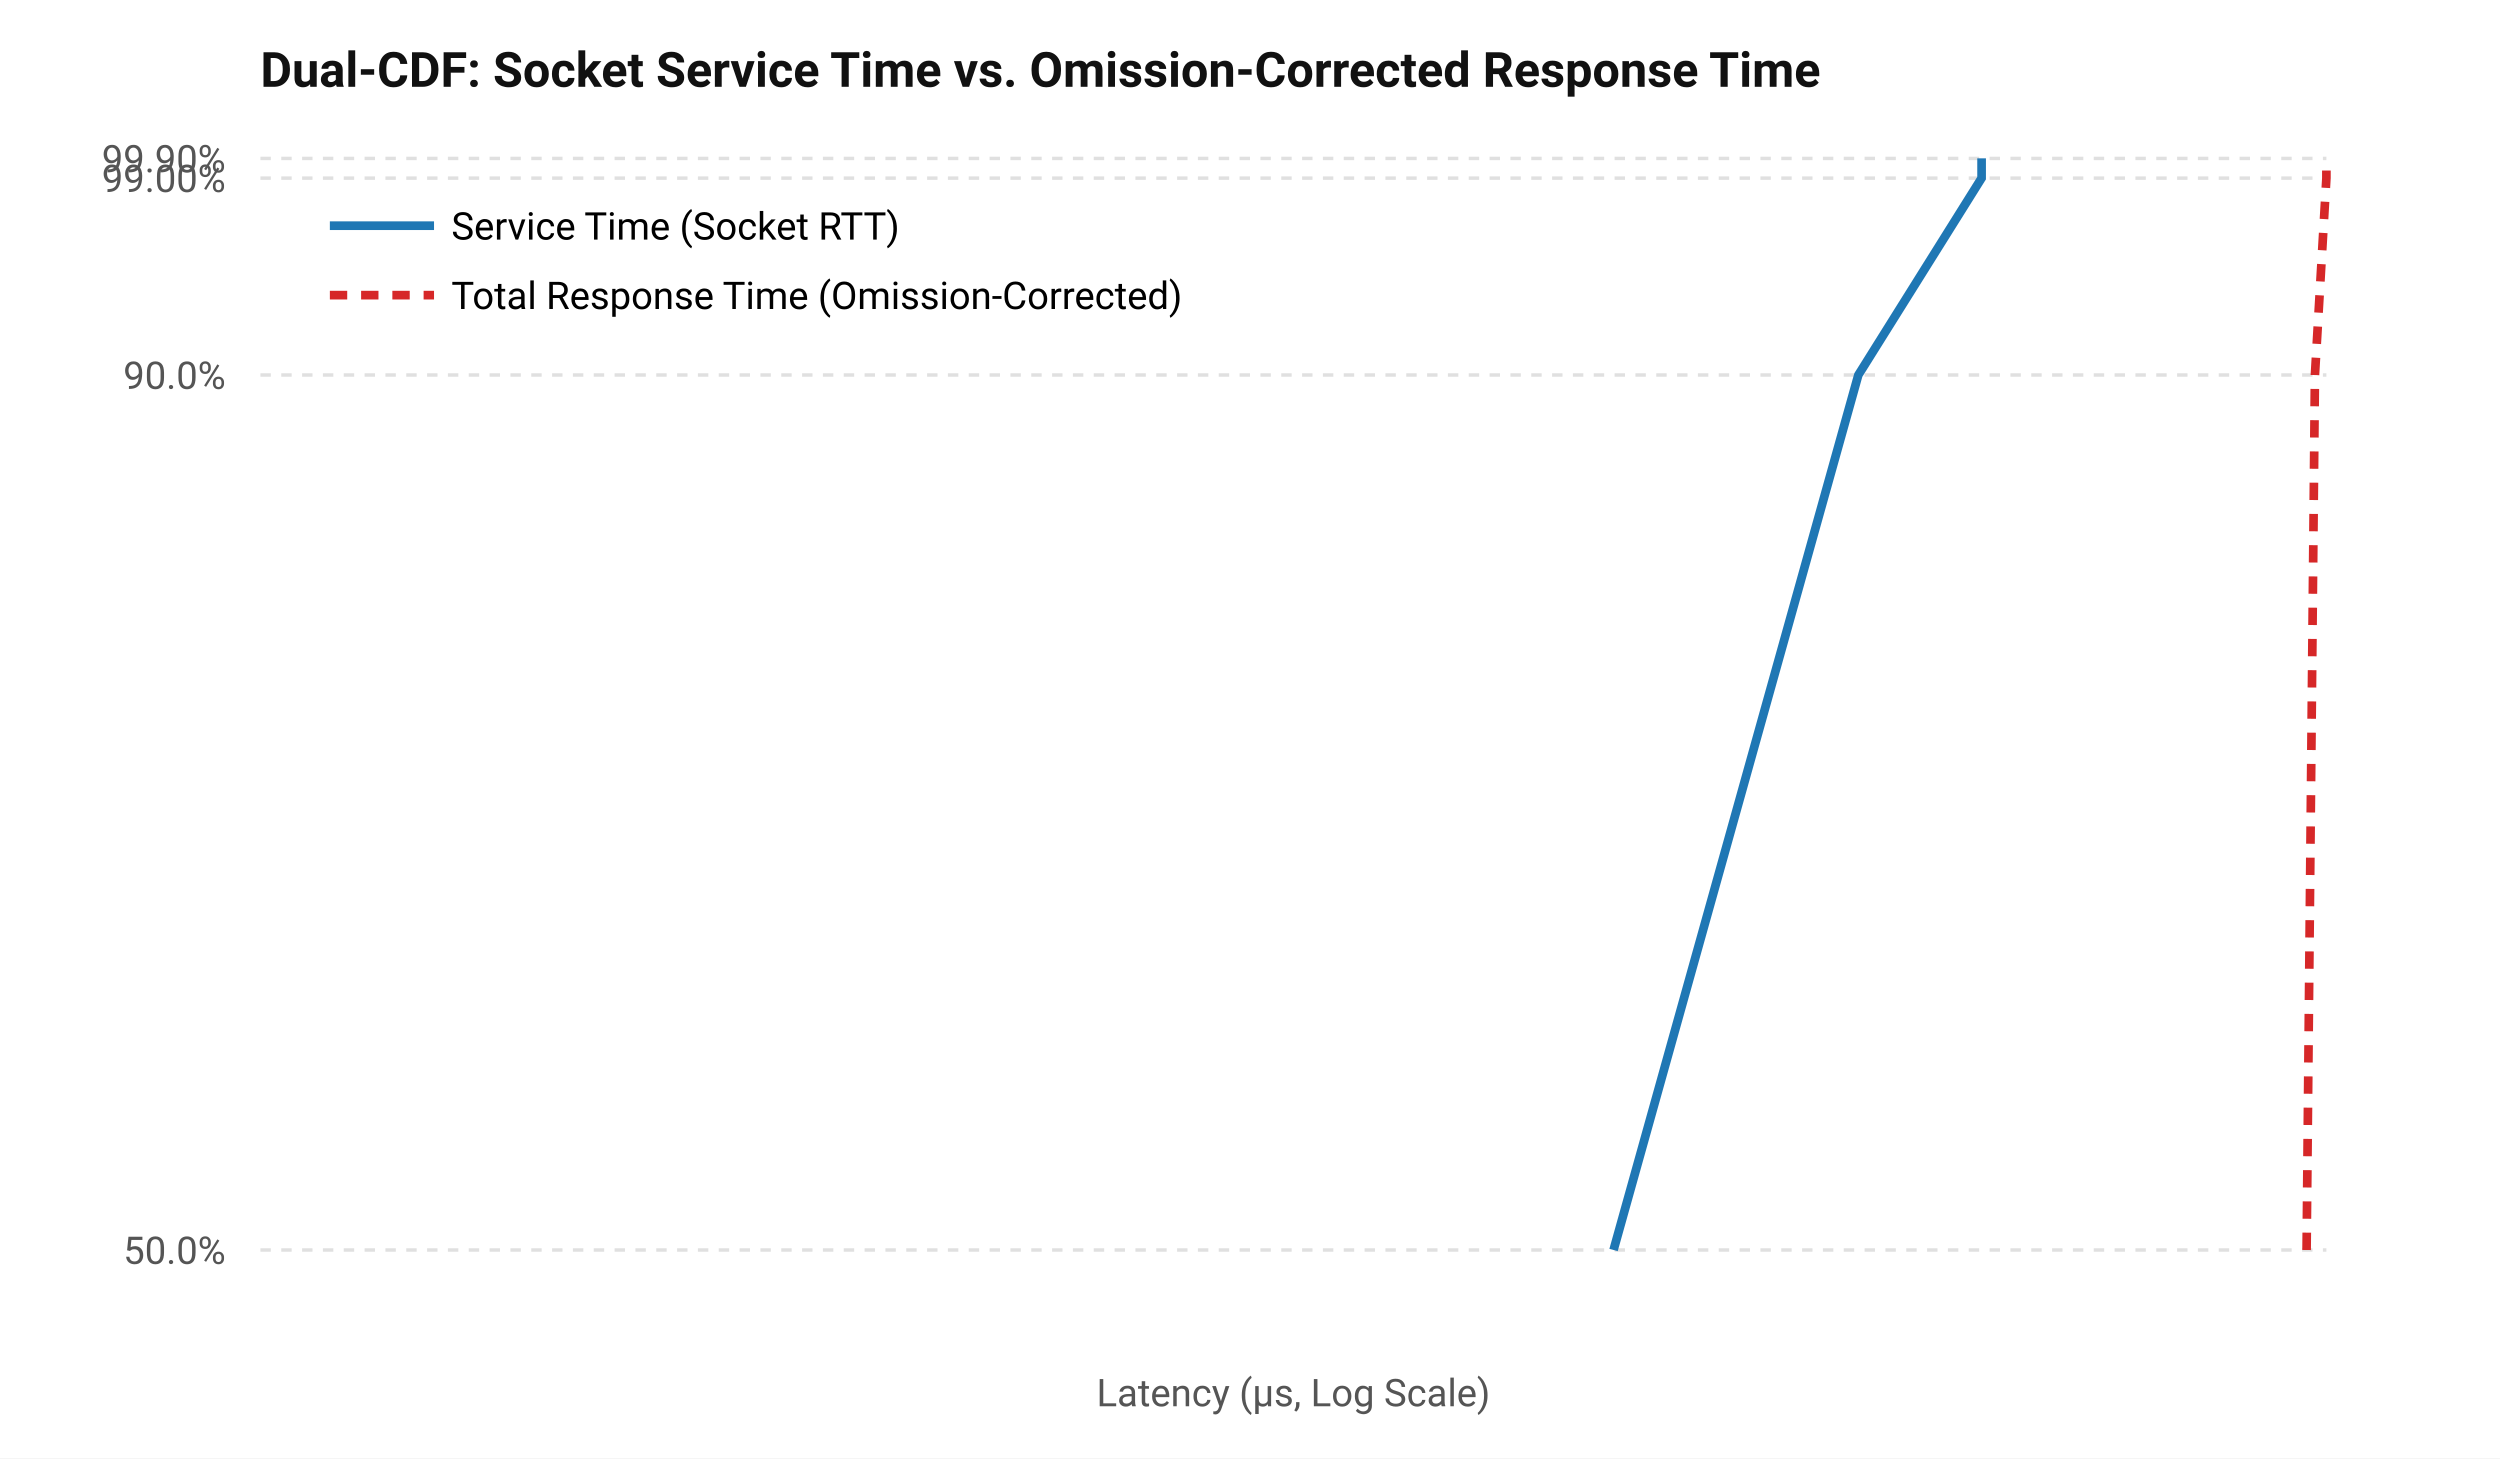
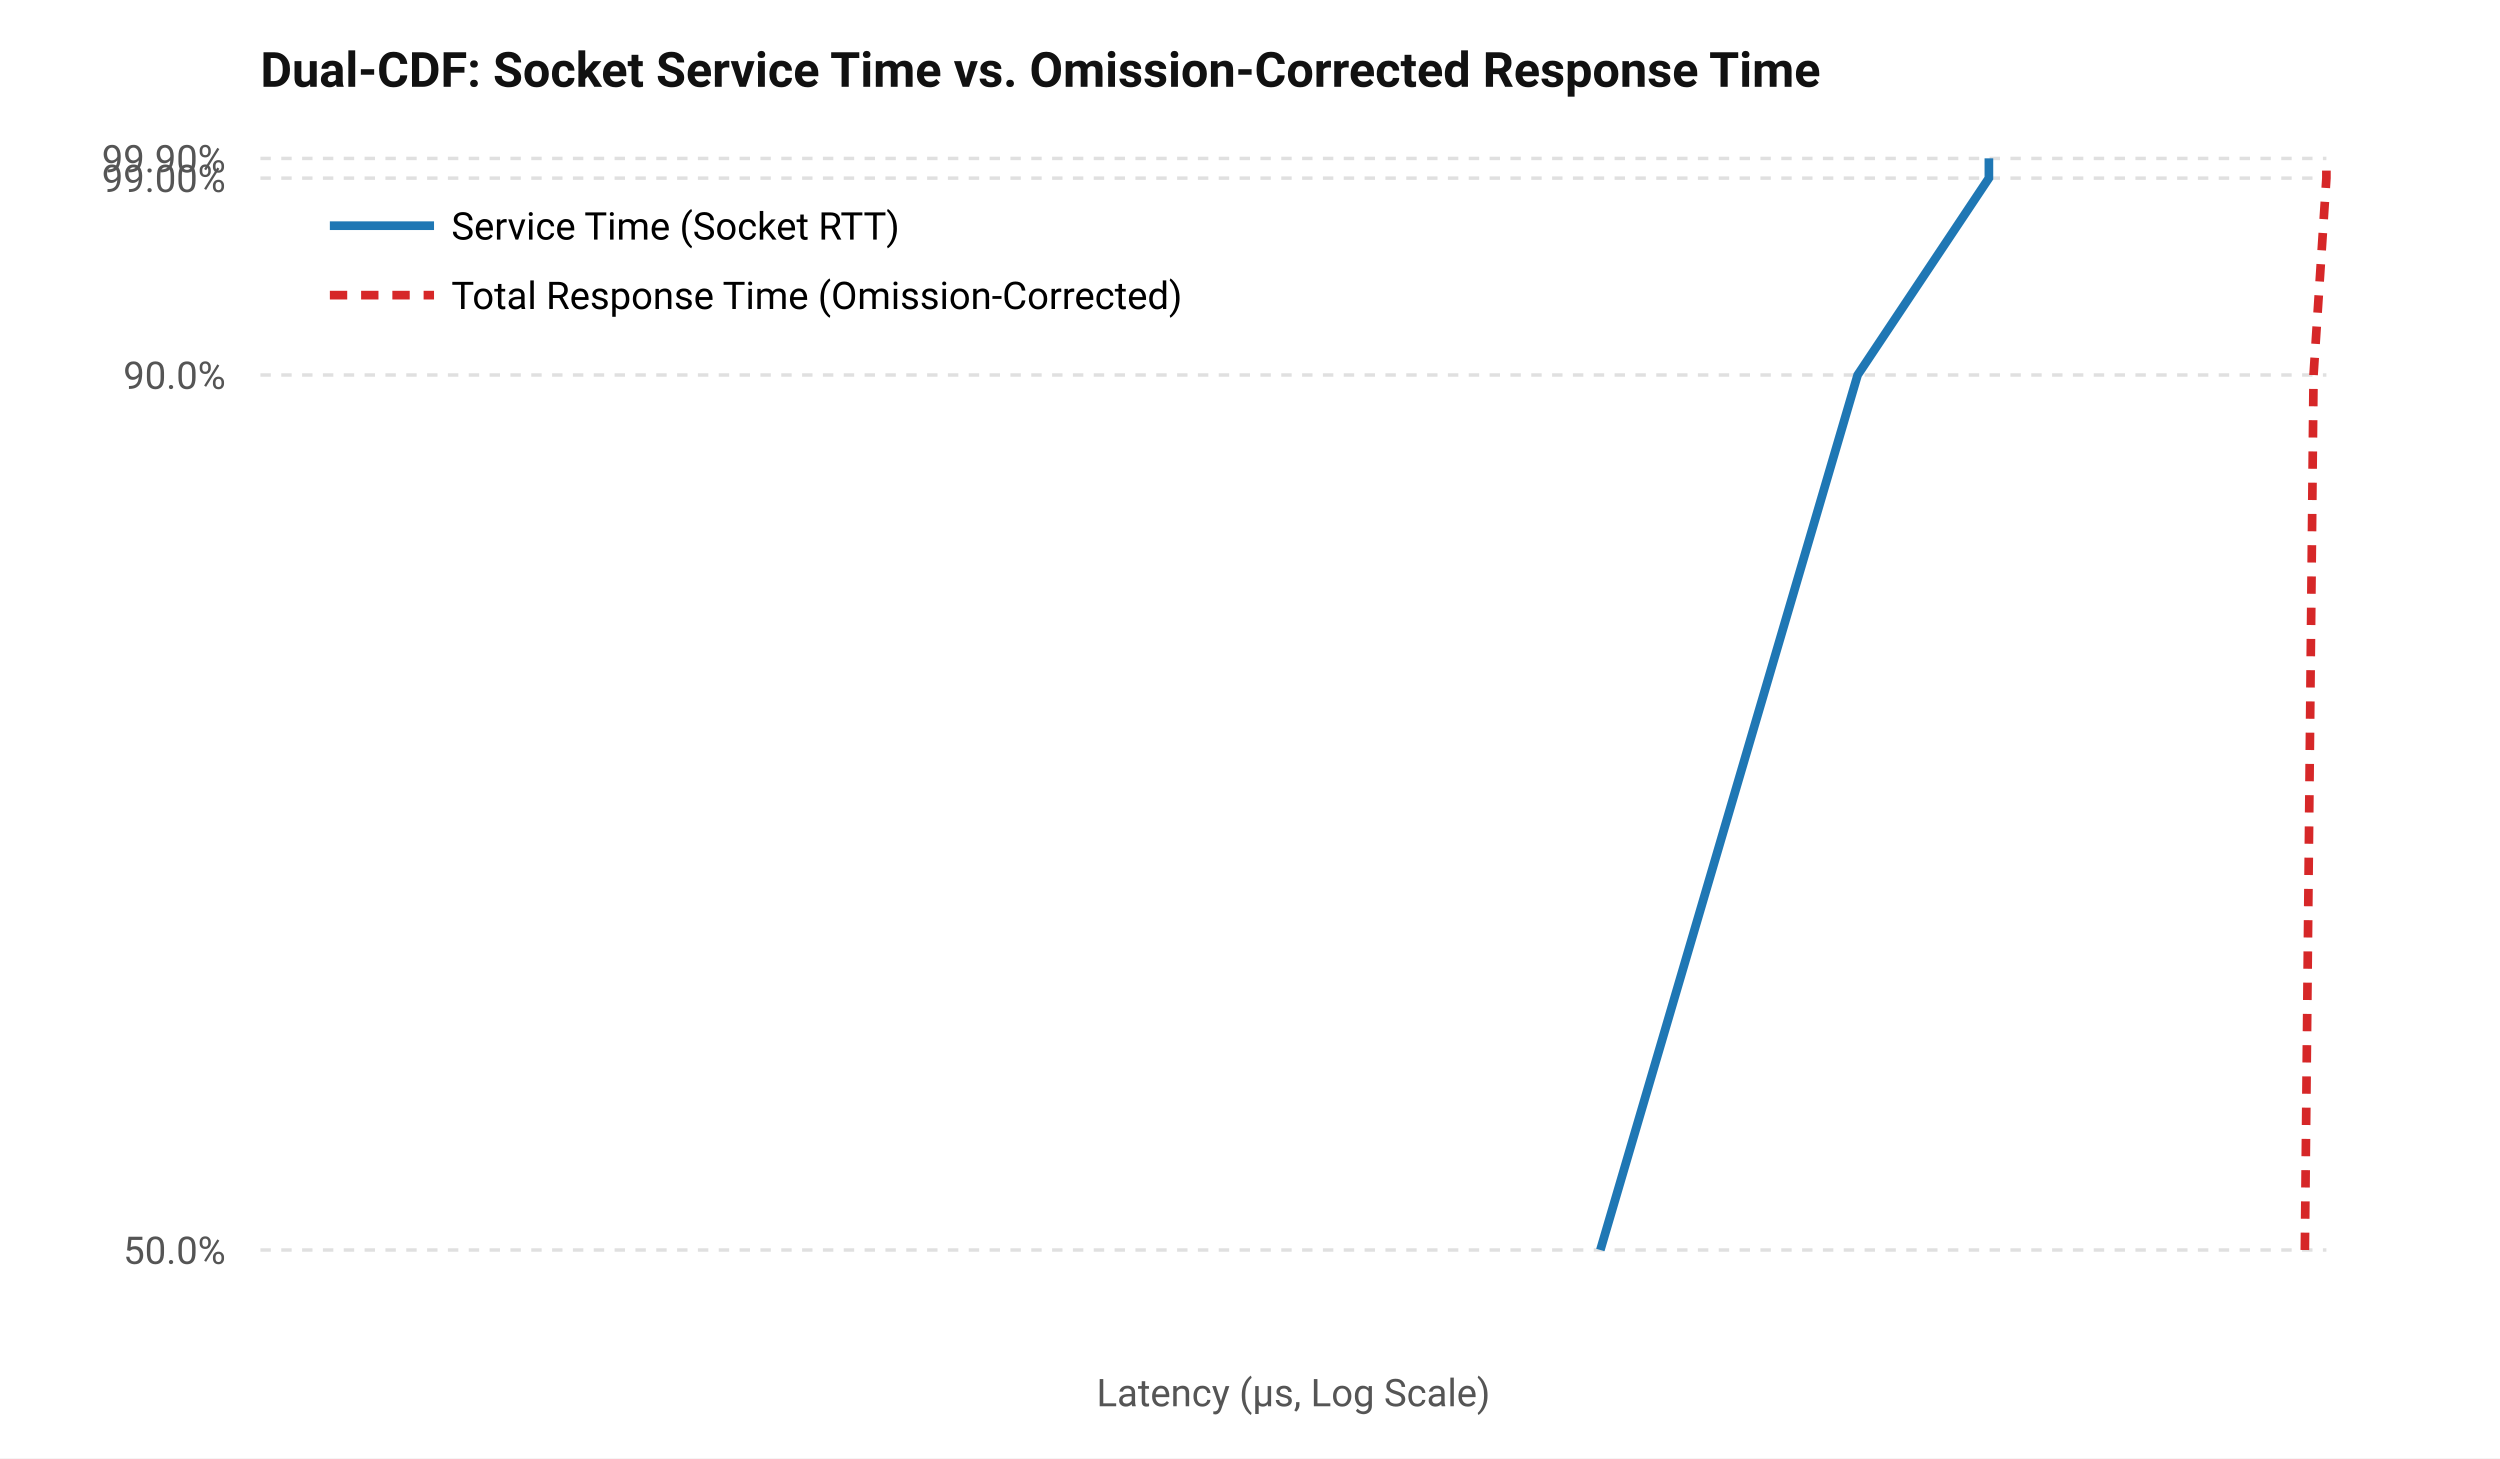
<svg xmlns="http://www.w3.org/2000/svg" viewBox="0 0 720 420" width="720" height="420">
  <style>
  .title { font-family: -apple-system, BlinkMacSystemFont, "Segoe UI", Roboto, sans-serif; font-size: 14px; font-weight: bold; fill: #111; }
  .axis { font-family: -apple-system, BlinkMacSystemFont, "Segoe UI", Roboto, sans-serif; font-size: 11px; fill: #555; }
  .grid { stroke: #e0e0e0; stroke-dasharray: 3,3; }
  .legend { font-family: -apple-system, BlinkMacSystemFont, "Segoe UI", Roboto, sans-serif; font-size: 11px; }
</style>
  <rect width="720" height="420" fill="#ffffff" />
  <text x="75" y="25" class="title">Dual-CDF: Socket Service Time vs. Omission-Corrected Response Time</text>
  <line x1="75" y1="360.0" x2="670" y2="360.0" class="grid" />
  <text x="65" y="364.0" text-anchor="end" class="axis">50.0%</text>
  <line x1="75" y1="108" x2="670" y2="108" class="grid" />
  <text x="65" y="112" text-anchor="end" class="axis">90.0%</text>
  <line x1="75" y1="51.3" x2="670" y2="51.3" class="grid" />
  <text x="65" y="55.3" text-anchor="end" class="axis">99.00%</text>
  <line x1="75" y1="45.63" x2="670" y2="45.63" class="grid" />
  <text x="65" y="49.63" text-anchor="end" class="axis">99.90%</text>
-   <polyline fill="none" stroke="#1f77b4" stroke-width="2.5" points="464.7,360.0 535.2,108.0 570.7,51.3 570.7,45.6" />
-   <polyline fill="none" stroke="#d62728" stroke-width="2.5" stroke-dasharray="5,4" points="664.3,360.0 666.7,108.0 670.0,51.3 670.0,45.6" />
+   <polyline fill="none" stroke="#1f77b4" stroke-width="2.5" points="460.9,360.0 535.0,108.0 572.8,51.3 572.8,45.6" />
+   <polyline fill="none" stroke="#d62728" stroke-width="2.5" stroke-dasharray="5,4" points="663.8,360.0 666.3,108.0 670.0,51.3 670.0,45.6" />
  <text x="372.5" y="405" text-anchor="middle" class="axis">Latency (µs, Log Scale)</text>
  <line x1="95" y1="65" x2="125" y2="65" stroke="#1f77b4" stroke-width="2.5" />
  <text x="130" y="69" class="legend">Service Time (Socket RTT)</text>
  <line x1="95" y1="85" x2="125" y2="85" stroke="#d62728" stroke-width="2.5" stroke-dasharray="5,4" />
  <text x="130" y="89" class="legend">Total Response Time (Omission-Corrected)</text>
</svg>
